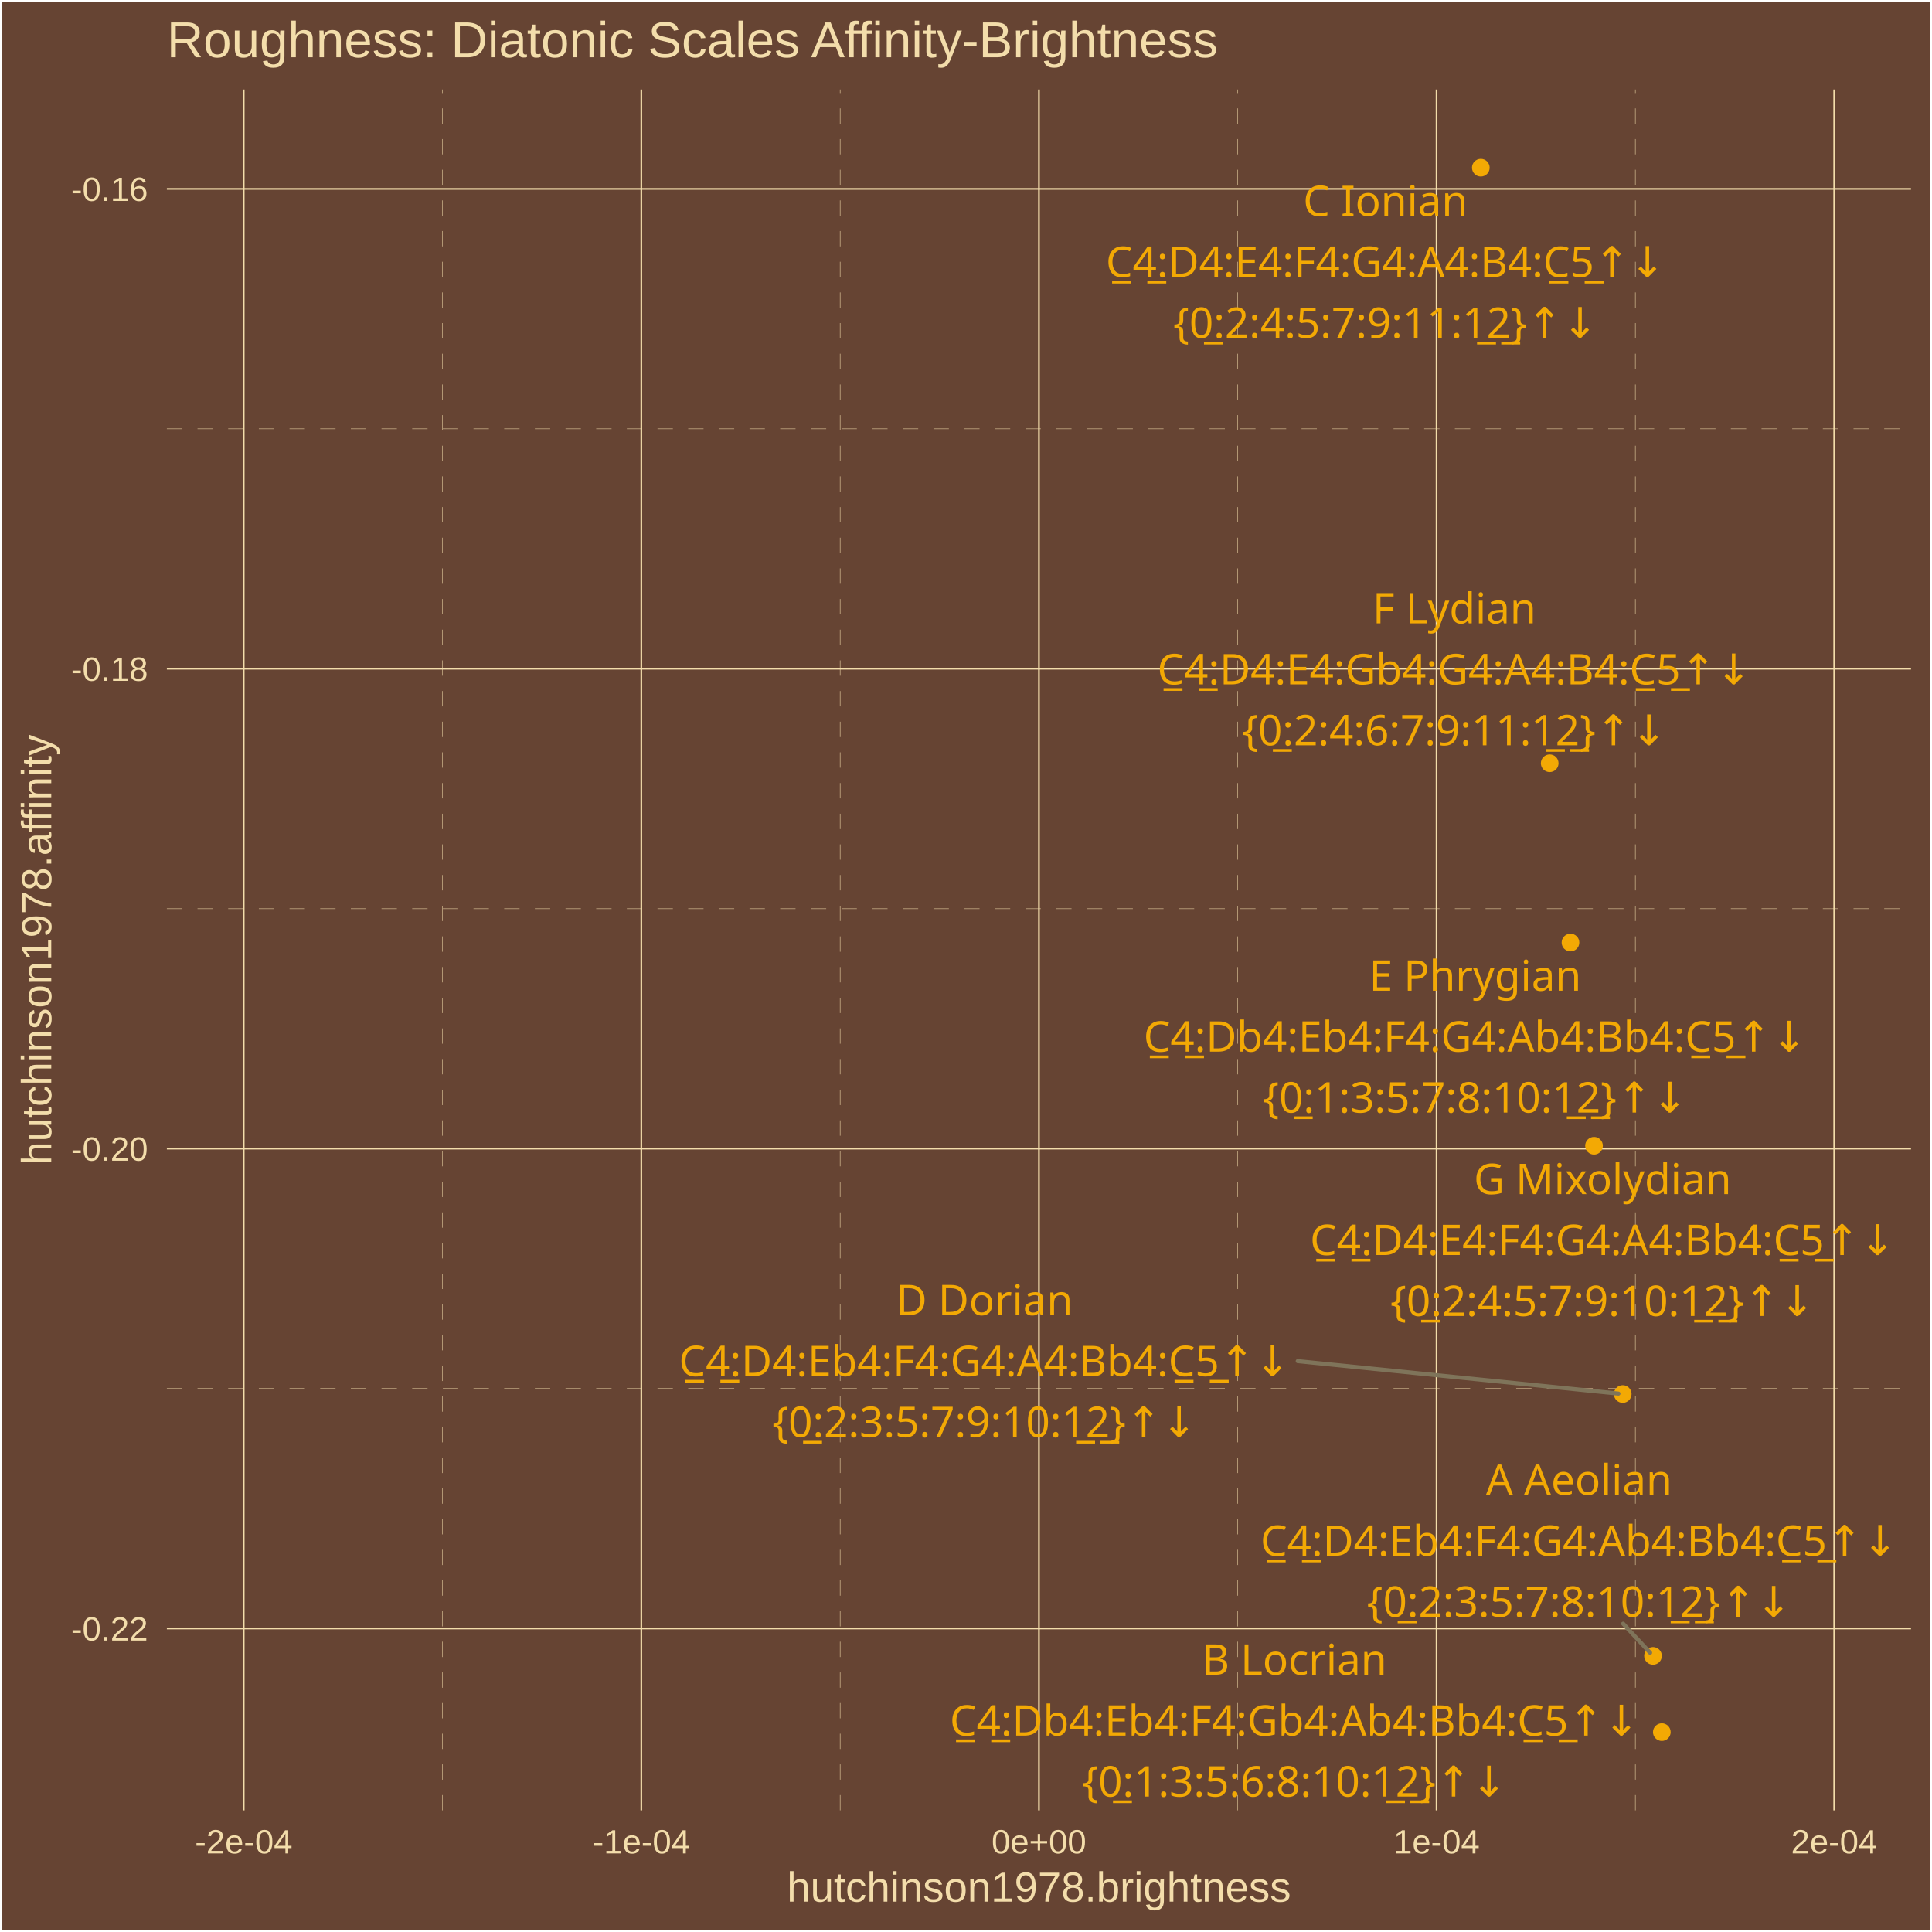
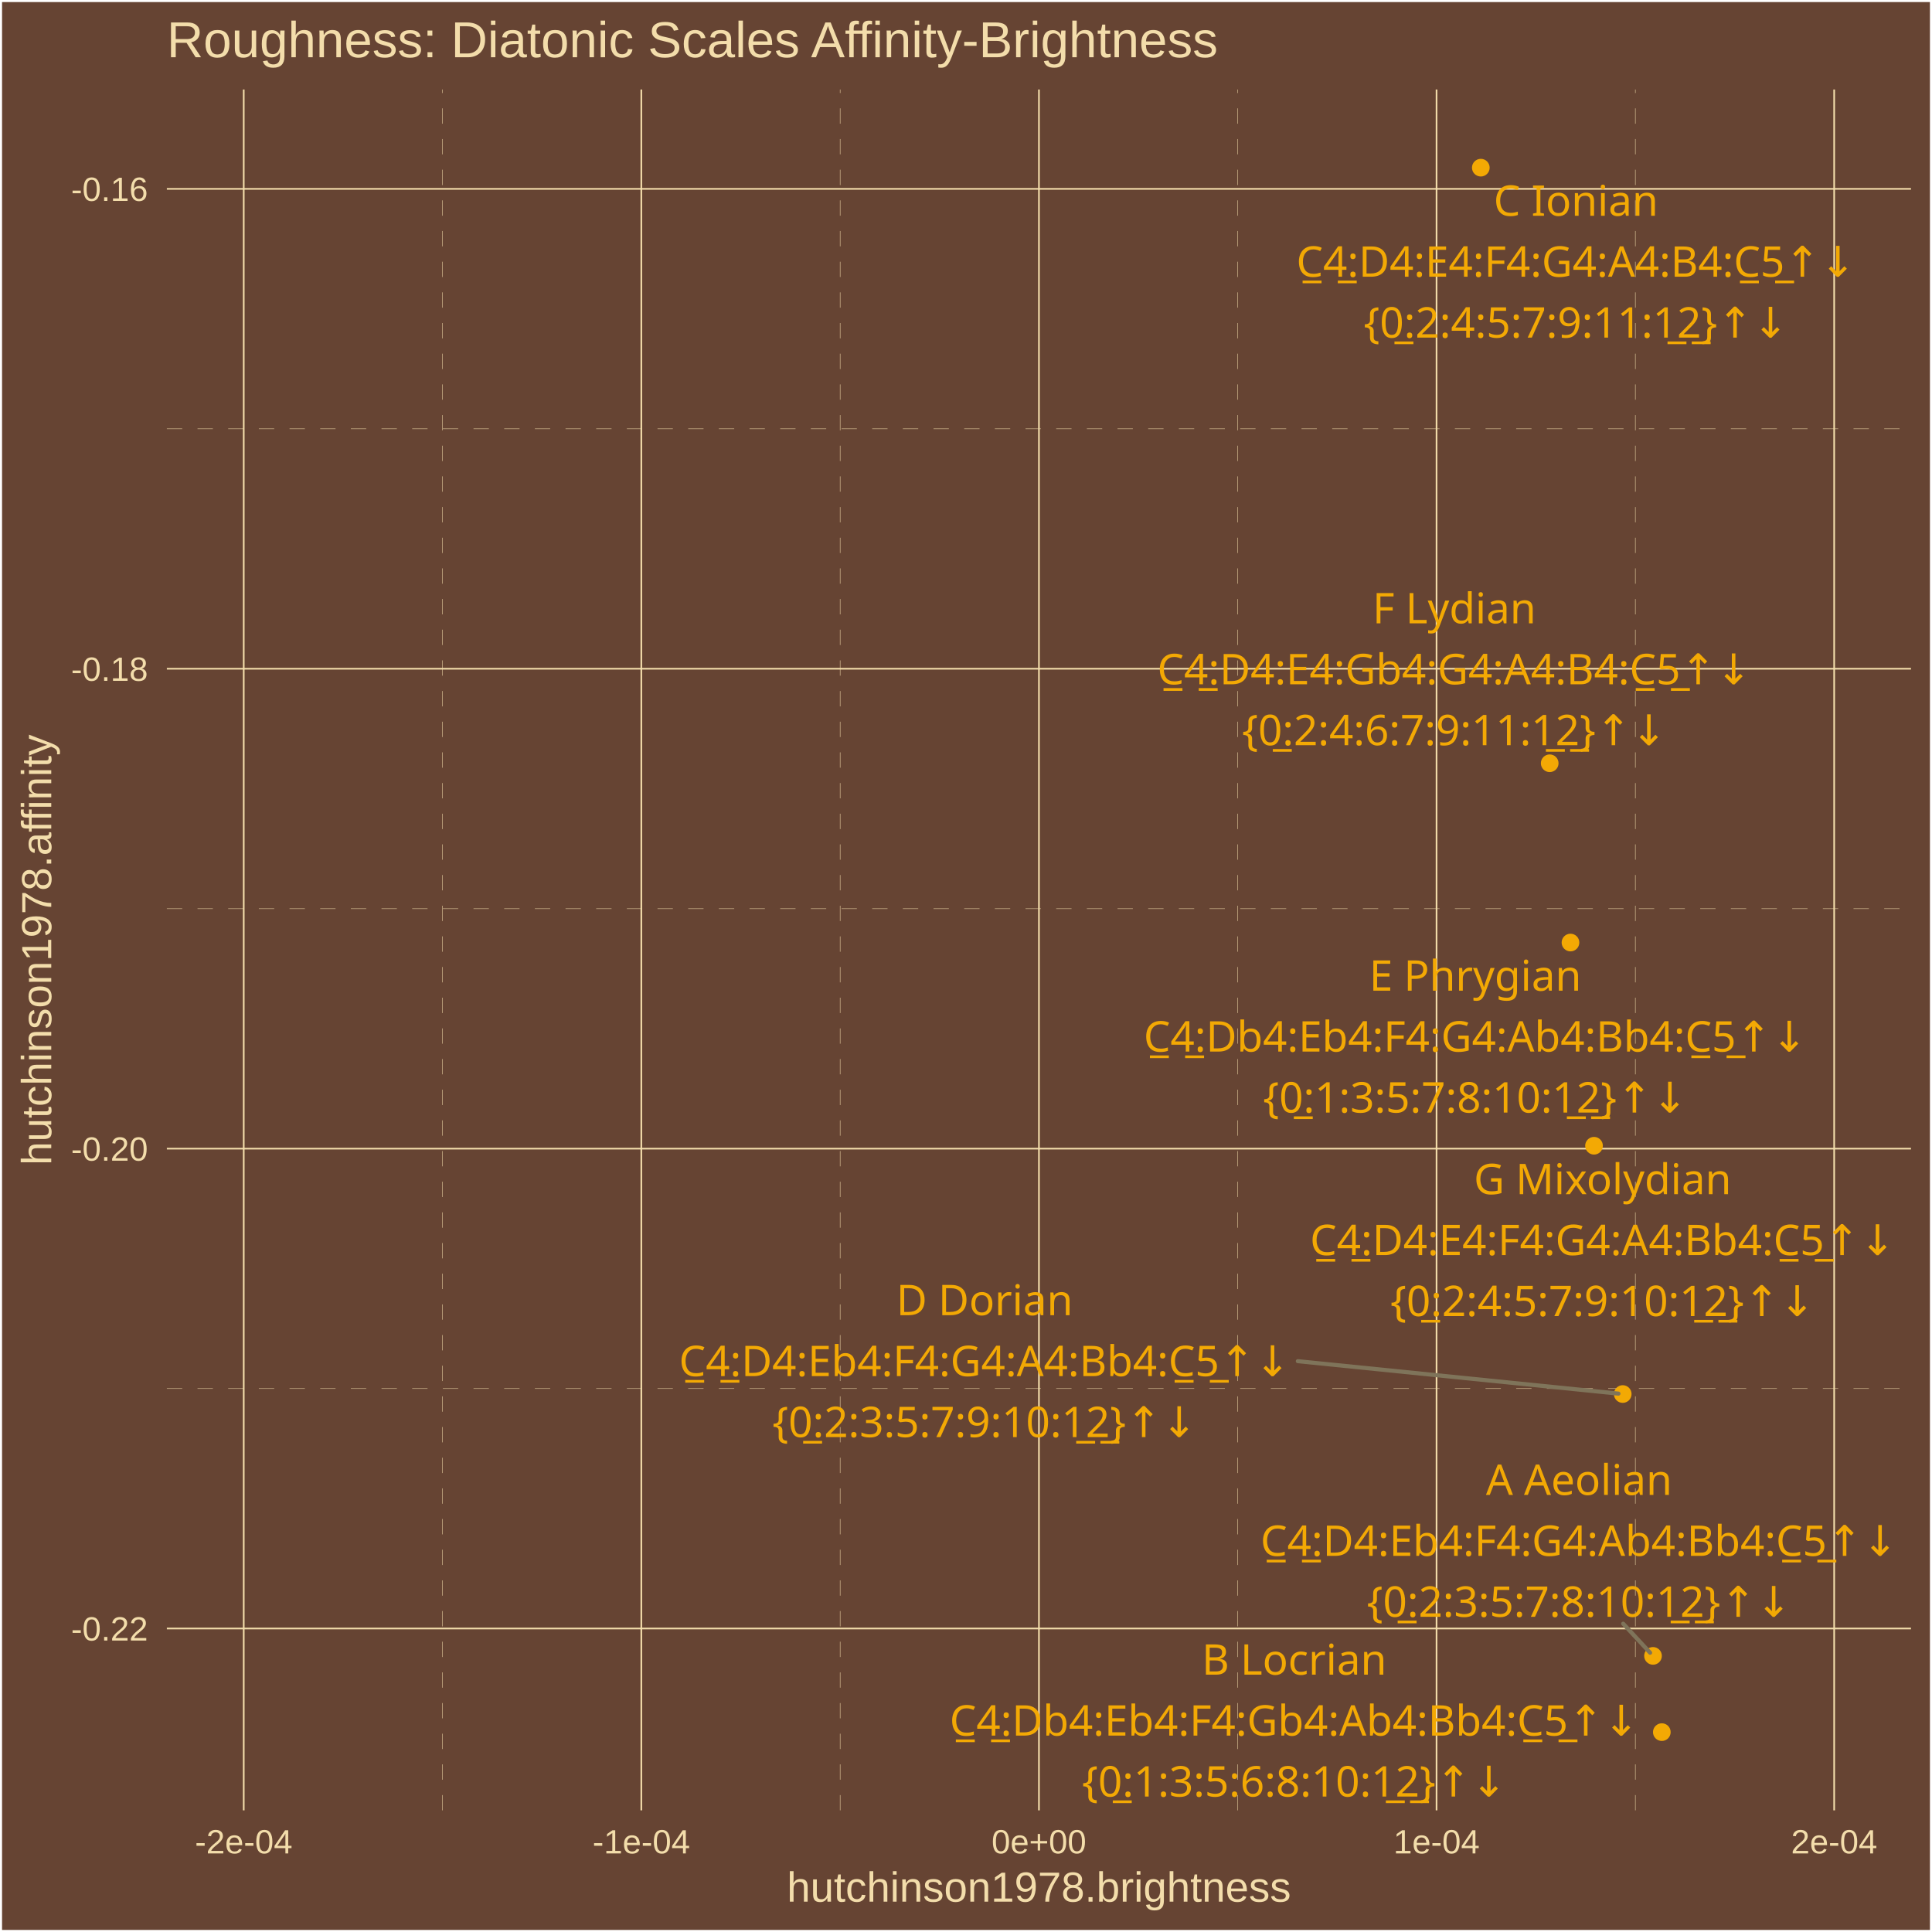
<svg xmlns="http://www.w3.org/2000/svg" class="svglite" width="504.00pt" height="504.00pt" viewBox="0 0 504.00 504.00">
  <defs>
    <style type="text/css">
    .svglite line, .svglite polyline, .svglite polygon, .svglite path, .svglite rect, .svglite circle {
      fill: none;
      stroke: #000000;
      stroke-linecap: round;
      stroke-linejoin: round;
      stroke-miterlimit: 10.00;
    }
    .svglite text {
      white-space: pre;
    }
  </style>
  </defs>
  <rect width="100%" height="100%" style="stroke: none; fill: #664433;" />
  <defs>
    <clipPath id="cpMC4wMHw1MDQuMDB8MC4wMHw1MDQuMDA=">
      <rect x="0.00" y="0.00" width="504.00" height="504.00" />
    </clipPath>
  </defs>
  <g clip-path="url(#cpMC4wMHw1MDQuMDB8MC4wMHw1MDQuMDA=)">
    <rect x="0.00" y="-0" width="504.00" height="504.00" style="stroke-width: 1.07; stroke: #FFFFFF; fill: #664433;" />
  </g>
  <defs>
    <clipPath id="cpNDMuNTN8NDk4LjUyfDIzLjM0fDQ3Mi4yNw==">
      <rect x="43.53" y="23.34" width="454.99" height="448.93" />
    </clipPath>
  </defs>
  <g clip-path="url(#cpNDMuNTN8NDk4LjUyfDIzLjM0fDQ3Mi4yNw==)">
    <rect x="43.53" y="23.34" width="454.99" height="448.93" style="stroke-width: 1.07; stroke: none; fill: #664433;" />
    <polyline points="43.53,362.23 498.52,362.23 " style="stroke-width: 0.11; stroke: #F3DDAB; stroke-dasharray: 4.00,4.00; stroke-linecap: butt;" />
    <polyline points="43.53,237.05 498.52,237.05 " style="stroke-width: 0.11; stroke: #F3DDAB; stroke-dasharray: 4.00,4.00; stroke-linecap: butt;" />
    <polyline points="43.53,111.86 498.52,111.86 " style="stroke-width: 0.11; stroke: #F3DDAB; stroke-dasharray: 4.00,4.00; stroke-linecap: butt;" />
    <polyline points="115.44,472.27 115.44,23.34 " style="stroke-width: 0.11; stroke: #F3DDAB; stroke-dasharray: 4.00,4.00; stroke-linecap: butt;" />
    <polyline points="219.17,472.27 219.17,23.34 " style="stroke-width: 0.11; stroke: #F3DDAB; stroke-dasharray: 4.00,4.00; stroke-linecap: butt;" />
    <polyline points="322.89,472.27 322.89,23.34 " style="stroke-width: 0.11; stroke: #F3DDAB; stroke-dasharray: 4.00,4.00; stroke-linecap: butt;" />
    <polyline points="426.61,472.27 426.61,23.34 " style="stroke-width: 0.11; stroke: #F3DDAB; stroke-dasharray: 4.00,4.00; stroke-linecap: butt;" />
    <polyline points="43.53,424.82 498.52,424.82 " style="stroke-width: 0.43; stroke: #F3DDAB; stroke-linecap: butt;" />
    <polyline points="43.53,299.64 498.52,299.64 " style="stroke-width: 0.43; stroke: #F3DDAB; stroke-linecap: butt;" />
    <polyline points="43.53,174.45 498.52,174.45 " style="stroke-width: 0.43; stroke: #F3DDAB; stroke-linecap: butt;" />
    <polyline points="43.53,49.27 498.52,49.27 " style="stroke-width: 0.43; stroke: #F3DDAB; stroke-linecap: butt;" />
    <polyline points="63.58,472.27 63.58,23.34 " style="stroke-width: 0.43; stroke: #F3DDAB; stroke-linecap: butt;" />
    <polyline points="167.30,472.27 167.30,23.34 " style="stroke-width: 0.43; stroke: #F3DDAB; stroke-linecap: butt;" />
    <polyline points="271.03,472.27 271.03,23.34 " style="stroke-width: 0.43; stroke: #F3DDAB; stroke-linecap: butt;" />
    <polyline points="374.75,472.27 374.75,23.34 " style="stroke-width: 0.43; stroke: #F3DDAB; stroke-linecap: butt;" />
    <polyline points="478.48,472.27 478.48,23.34 " style="stroke-width: 0.43; stroke: #F3DDAB; stroke-linecap: butt;" />
    <circle cx="433.52" cy="451.86" r="1.95" style="stroke-width: 0.71; stroke: #F3A904; fill: #F3A904;" />
    <circle cx="409.69" cy="245.88" r="1.95" style="stroke-width: 0.71; stroke: #F3A904; fill: #F3A904;" />
    <circle cx="431.22" cy="431.97" r="1.95" style="stroke-width: 0.71; stroke: #F3A904; fill: #F3A904;" />
    <circle cx="423.32" cy="363.66" r="1.95" style="stroke-width: 0.71; stroke: #F3A904; fill: #F3A904;" />
    <circle cx="415.83" cy="298.89" r="1.95" style="stroke-width: 0.71; stroke: #F3A904; fill: #F3A904;" />
    <circle cx="386.30" cy="43.74" r="1.95" style="stroke-width: 0.71; stroke: #F3A904; fill: #F3A904;" />
    <circle cx="404.27" cy="199.11" r="1.95" style="stroke-width: 0.71; stroke: #F3A904; fill: #F3A904;" />
-     <line x1="423.43" y1="423.57" x2="430.46" y2="431.15" style="stroke-width: 1.07; stroke: #7F745A;" />
-     <line x1="338.54" y1="355.08" x2="422.20" y2="363.55" style="stroke-width: 1.07; stroke: #7F745A;" />
-     <text x="337.68" y="436.87" text-anchor="middle" style="font-size: 11.04px;fill: #F3A904; font-family: &quot;Arial Unicode MS&quot;;" textLength="46.60px" lengthAdjust="spacingAndGlyphs">B Locrian</text>
-     <text x="337.68" y="452.77" text-anchor="middle" style="font-size: 11.04px;fill: #F3A904; font-family: &quot;Arial Unicode MS&quot;;" textLength="178.23px" lengthAdjust="spacingAndGlyphs">C̲4̲:Db4:Eb4:F4:Gb4:Ab4:Bb4:C̲5̲↑↓</text>
-     <text x="337.68" y="468.67" text-anchor="middle" style="font-size: 11.04px;fill: #F3A904; font-family: &quot;Arial Unicode MS&quot;;" textLength="105.91px" lengthAdjust="spacingAndGlyphs">{0̲:1:3:5:6:8:10:1̲2̲}↑↓</text>
-     <text x="384.84" y="258.44" text-anchor="middle" style="font-size: 11.04px;fill: #F3A904; font-family: &quot;Arial Unicode MS&quot;;" textLength="53.96px" lengthAdjust="spacingAndGlyphs">E Phrygian</text>
-     <text x="384.84" y="274.34" text-anchor="middle" style="font-size: 11.04px;fill: #F3A904; font-family: &quot;Arial Unicode MS&quot;;" textLength="172.09px" lengthAdjust="spacingAndGlyphs">C̲4̲:Db4:Eb4:F4:G4:Ab4:Bb4:C̲5̲↑↓</text>
-     <text x="384.84" y="290.23" text-anchor="middle" style="font-size: 11.04px;fill: #F3A904; font-family: &quot;Arial Unicode MS&quot;;" textLength="105.91px" lengthAdjust="spacingAndGlyphs">{0̲:1:3:5:7:8:10:1̲2̲}↑↓</text>
-     <text x="411.94" y="389.97" text-anchor="middle" style="font-size: 11.04px;fill: #F3A904; font-family: &quot;Arial Unicode MS&quot;;" textLength="47.22px" lengthAdjust="spacingAndGlyphs">A Aeolian</text>
-     <text x="411.94" y="405.87" text-anchor="middle" style="font-size: 11.04px;fill: #F3A904; font-family: &quot;Arial Unicode MS&quot;;" textLength="165.96px" lengthAdjust="spacingAndGlyphs">C̲4̲:D4:Eb4:F4:G4:Ab4:Bb4:C̲5̲↑↓</text>
+     <line x1="423.44" y1="423.57" x2="430.46" y2="431.15" style="stroke-width: 1.07; stroke: #7F745A;" />
+     <line x1="338.57" y1="355.09" x2="422.20" y2="363.55" style="stroke-width: 1.07; stroke: #7F745A;" />
+     <text x="337.63" y="436.87" text-anchor="middle" style="font-size: 11.04px;fill: #F3A904; font-family: &quot;Arial Unicode MS&quot;;" textLength="46.60px" lengthAdjust="spacingAndGlyphs">B Locrian</text>
+     <text x="337.63" y="452.77" text-anchor="middle" style="font-size: 11.04px;fill: #F3A904; font-family: &quot;Arial Unicode MS&quot;;" textLength="178.23px" lengthAdjust="spacingAndGlyphs">C̲4̲:Db4:Eb4:F4:Gb4:Ab4:Bb4:C̲5̲↑↓</text>
+     <text x="337.63" y="468.67" text-anchor="middle" style="font-size: 11.04px;fill: #F3A904; font-family: &quot;Arial Unicode MS&quot;;" textLength="105.91px" lengthAdjust="spacingAndGlyphs">{0̲:1:3:5:6:8:10:1̲2̲}↑↓</text>
+     <text x="384.86" y="258.44" text-anchor="middle" style="font-size: 11.04px;fill: #F3A904; font-family: &quot;Arial Unicode MS&quot;;" textLength="53.96px" lengthAdjust="spacingAndGlyphs">E Phrygian</text>
+     <text x="384.86" y="274.33" text-anchor="middle" style="font-size: 11.04px;fill: #F3A904; font-family: &quot;Arial Unicode MS&quot;;" textLength="172.09px" lengthAdjust="spacingAndGlyphs">C̲4̲:Db4:Eb4:F4:G4:Ab4:Bb4:C̲5̲↑↓</text>
+     <text x="384.86" y="290.23" text-anchor="middle" style="font-size: 11.04px;fill: #F3A904; font-family: &quot;Arial Unicode MS&quot;;" textLength="105.91px" lengthAdjust="spacingAndGlyphs">{0̲:1:3:5:7:8:10:1̲2̲}↑↓</text>
+     <text x="411.94" y="389.98" text-anchor="middle" style="font-size: 11.04px;fill: #F3A904; font-family: &quot;Arial Unicode MS&quot;;" textLength="47.22px" lengthAdjust="spacingAndGlyphs">A Aeolian</text>
+     <text x="411.94" y="405.88" text-anchor="middle" style="font-size: 11.04px;fill: #F3A904; font-family: &quot;Arial Unicode MS&quot;;" textLength="165.96px" lengthAdjust="spacingAndGlyphs">C̲4̲:D4:Eb4:F4:G4:Ab4:Bb4:C̲5̲↑↓</text>
    <text x="411.94" y="421.77" text-anchor="middle" style="font-size: 11.04px;fill: #F3A904; font-family: &quot;Arial Unicode MS&quot;;" textLength="105.91px" lengthAdjust="spacingAndGlyphs">{0̲:2:3:5:7:8:10:1̲2̲}↑↓</text>
-     <text x="256.83" y="343.09" text-anchor="middle" style="font-size: 11.04px;fill: #F3A904; font-family: &quot;Arial Unicode MS&quot;;" textLength="43.52px" lengthAdjust="spacingAndGlyphs">D Dorian</text>
-     <text x="256.83" y="358.98" text-anchor="middle" style="font-size: 11.04px;fill: #F3A904; font-family: &quot;Arial Unicode MS&quot;;" textLength="159.83px" lengthAdjust="spacingAndGlyphs">C̲4̲:D4:Eb4:F4:G4:A4:Bb4:C̲5̲↑↓</text>
-     <text x="256.83" y="374.88" text-anchor="middle" style="font-size: 11.04px;fill: #F3A904; font-family: &quot;Arial Unicode MS&quot;;" textLength="105.91px" lengthAdjust="spacingAndGlyphs">{0̲:2:3:5:7:9:10:1̲2̲}↑↓</text>
-     <text x="418.07" y="311.50" text-anchor="middle" style="font-size: 11.04px;fill: #F3A904; font-family: &quot;Arial Unicode MS&quot;;" textLength="63.75px" lengthAdjust="spacingAndGlyphs">G Mixolydian</text>
-     <text x="418.07" y="327.40" text-anchor="middle" style="font-size: 11.04px;fill: #F3A904; font-family: &quot;Arial Unicode MS&quot;;" textLength="153.69px" lengthAdjust="spacingAndGlyphs">C̲4̲:D4:E4:F4:G4:A4:Bb4:C̲5̲↑↓</text>
-     <text x="418.07" y="343.30" text-anchor="middle" style="font-size: 11.04px;fill: #F3A904; font-family: &quot;Arial Unicode MS&quot;;" textLength="105.91px" lengthAdjust="spacingAndGlyphs">{0̲:2:4:5:7:9:10:1̲2̲}↑↓</text>
-     <text x="361.42" y="56.35" text-anchor="middle" style="font-size: 11.04px;fill: #F3A904; font-family: &quot;Arial Unicode MS&quot;;" textLength="41.08px" lengthAdjust="spacingAndGlyphs">C Ionian</text>
-     <text x="361.42" y="72.24" text-anchor="middle" style="font-size: 11.04px;fill: #F3A904; font-family: &quot;Arial Unicode MS&quot;;" textLength="147.56px" lengthAdjust="spacingAndGlyphs">C̲4̲:D4:E4:F4:G4:A4:B4:C̲5̲↑↓</text>
-     <text x="361.42" y="88.14" text-anchor="middle" style="font-size: 11.04px;fill: #F3A904; font-family: &quot;Arial Unicode MS&quot;;" textLength="105.91px" lengthAdjust="spacingAndGlyphs">{0̲:2:4:5:7:9:11:1̲2̲}↑↓</text>
-     <text x="379.39" y="162.62" text-anchor="middle" style="font-size: 11.04px;fill: #F3A904; font-family: &quot;Arial Unicode MS&quot;;" textLength="42.31px" lengthAdjust="spacingAndGlyphs">F Lydian</text>
-     <text x="379.39" y="178.52" text-anchor="middle" style="font-size: 11.04px;fill: #F3A904; font-family: &quot;Arial Unicode MS&quot;;" textLength="155.53px" lengthAdjust="spacingAndGlyphs">C̲4̲:D4:E4:Gb4:G4:A4:B4:C̲5̲↑↓</text>
-     <text x="379.39" y="194.42" text-anchor="middle" style="font-size: 11.04px;fill: #F3A904; font-family: &quot;Arial Unicode MS&quot;;" textLength="105.91px" lengthAdjust="spacingAndGlyphs">{0̲:2:4:6:7:9:11:1̲2̲}↑↓</text>
+     <text x="256.85" y="343.09" text-anchor="middle" style="font-size: 11.04px;fill: #F3A904; font-family: &quot;Arial Unicode MS&quot;;" textLength="43.52px" lengthAdjust="spacingAndGlyphs">D Dorian</text>
+     <text x="256.85" y="358.99" text-anchor="middle" style="font-size: 11.04px;fill: #F3A904; font-family: &quot;Arial Unicode MS&quot;;" textLength="159.83px" lengthAdjust="spacingAndGlyphs">C̲4̲:D4:Eb4:F4:G4:A4:Bb4:C̲5̲↑↓</text>
+     <text x="256.85" y="374.89" text-anchor="middle" style="font-size: 11.04px;fill: #F3A904; font-family: &quot;Arial Unicode MS&quot;;" textLength="105.91px" lengthAdjust="spacingAndGlyphs">{0̲:2:3:5:7:9:10:1̲2̲}↑↓</text>
+     <text x="418.07" y="311.53" text-anchor="middle" style="font-size: 11.04px;fill: #F3A904; font-family: &quot;Arial Unicode MS&quot;;" textLength="63.75px" lengthAdjust="spacingAndGlyphs">G Mixolydian</text>
+     <text x="418.07" y="327.42" text-anchor="middle" style="font-size: 11.04px;fill: #F3A904; font-family: &quot;Arial Unicode MS&quot;;" textLength="153.69px" lengthAdjust="spacingAndGlyphs">C̲4̲:D4:E4:F4:G4:A4:Bb4:C̲5̲↑↓</text>
+     <text x="418.07" y="343.32" text-anchor="middle" style="font-size: 11.04px;fill: #F3A904; font-family: &quot;Arial Unicode MS&quot;;" textLength="105.91px" lengthAdjust="spacingAndGlyphs">{0̲:2:4:5:7:9:10:1̲2̲}↑↓</text>
+     <text x="411.11" y="56.29" text-anchor="middle" style="font-size: 11.04px;fill: #F3A904; font-family: &quot;Arial Unicode MS&quot;;" textLength="41.08px" lengthAdjust="spacingAndGlyphs">C Ionian</text>
+     <text x="411.11" y="72.19" text-anchor="middle" style="font-size: 11.04px;fill: #F3A904; font-family: &quot;Arial Unicode MS&quot;;" textLength="147.56px" lengthAdjust="spacingAndGlyphs">C̲4̲:D4:E4:F4:G4:A4:B4:C̲5̲↑↓</text>
+     <text x="411.11" y="88.08" text-anchor="middle" style="font-size: 11.04px;fill: #F3A904; font-family: &quot;Arial Unicode MS&quot;;" textLength="105.91px" lengthAdjust="spacingAndGlyphs">{0̲:2:4:5:7:9:11:1̲2̲}↑↓</text>
+     <text x="379.38" y="162.61" text-anchor="middle" style="font-size: 11.04px;fill: #F3A904; font-family: &quot;Arial Unicode MS&quot;;" textLength="42.31px" lengthAdjust="spacingAndGlyphs">F Lydian</text>
+     <text x="379.38" y="178.51" text-anchor="middle" style="font-size: 11.04px;fill: #F3A904; font-family: &quot;Arial Unicode MS&quot;;" textLength="155.53px" lengthAdjust="spacingAndGlyphs">C̲4̲:D4:E4:Gb4:G4:A4:B4:C̲5̲↑↓</text>
+     <text x="379.38" y="194.40" text-anchor="middle" style="font-size: 11.04px;fill: #F3A904; font-family: &quot;Arial Unicode MS&quot;;" textLength="105.91px" lengthAdjust="spacingAndGlyphs">{0̲:2:4:6:7:9:11:1̲2̲}↑↓</text>
  </g>
  <g clip-path="url(#cpMC4wMHw1MDQuMDB8MC4wMHw1MDQuMDA=)">
    <text x="38.60" y="427.97" text-anchor="end" style="font-size: 8.80px;fill: #F3DDAB; font-family: &quot;Arial&quot;;" textLength="20.06px" lengthAdjust="spacingAndGlyphs">-0.22</text>
    <text x="38.60" y="302.79" text-anchor="end" style="font-size: 8.80px;fill: #F3DDAB; font-family: &quot;Arial&quot;;" textLength="20.06px" lengthAdjust="spacingAndGlyphs">-0.20</text>
    <text x="38.60" y="177.61" text-anchor="end" style="font-size: 8.80px;fill: #F3DDAB; font-family: &quot;Arial&quot;;" textLength="20.06px" lengthAdjust="spacingAndGlyphs">-0.18</text>
    <text x="38.60" y="52.42" text-anchor="end" style="font-size: 8.80px;fill: #F3DDAB; font-family: &quot;Arial&quot;;" textLength="20.06px" lengthAdjust="spacingAndGlyphs">-0.16</text>
    <text x="63.58" y="483.50" text-anchor="middle" style="font-size: 8.80px;fill: #F3DDAB; font-family: &quot;Arial&quot;;" textLength="25.44px" lengthAdjust="spacingAndGlyphs">-2e-04</text>
    <text x="167.30" y="483.50" text-anchor="middle" style="font-size: 8.80px;fill: #F3DDAB; font-family: &quot;Arial&quot;;" textLength="25.44px" lengthAdjust="spacingAndGlyphs">-1e-04</text>
    <text x="271.03" y="483.50" text-anchor="middle" style="font-size: 8.80px;fill: #F3DDAB; font-family: &quot;Arial&quot;;" textLength="24.72px" lengthAdjust="spacingAndGlyphs">0e+00</text>
    <text x="374.75" y="483.50" text-anchor="middle" style="font-size: 8.80px;fill: #F3DDAB; font-family: &quot;Arial&quot;;" textLength="22.51px" lengthAdjust="spacingAndGlyphs">1e-04</text>
    <text x="478.48" y="483.50" text-anchor="middle" style="font-size: 8.80px;fill: #F3DDAB; font-family: &quot;Arial&quot;;" textLength="22.51px" lengthAdjust="spacingAndGlyphs">2e-04</text>
    <text x="271.03" y="496.09" text-anchor="middle" style="font-size: 11.00px;fill: #F3DDAB; font-family: &quot;Arial&quot;;" textLength="131.51px" lengthAdjust="spacingAndGlyphs">hutchinson1978.brightness</text>
    <text transform="translate(13.37,247.80) rotate(-90)" text-anchor="middle" style="font-size: 11.00px;fill: #F3DDAB; font-family: &quot;Arial&quot;;" textLength="112.53px" lengthAdjust="spacingAndGlyphs">hutchinson1978.affinity</text>
    <text x="43.53" y="14.94" style="font-size: 13.20px;fill: #F3DDAB; font-family: &quot;Arial&quot;;" textLength="274.95px" lengthAdjust="spacingAndGlyphs">Roughness: Diatonic Scales Affinity-Brightness</text>
  </g>
</svg>
